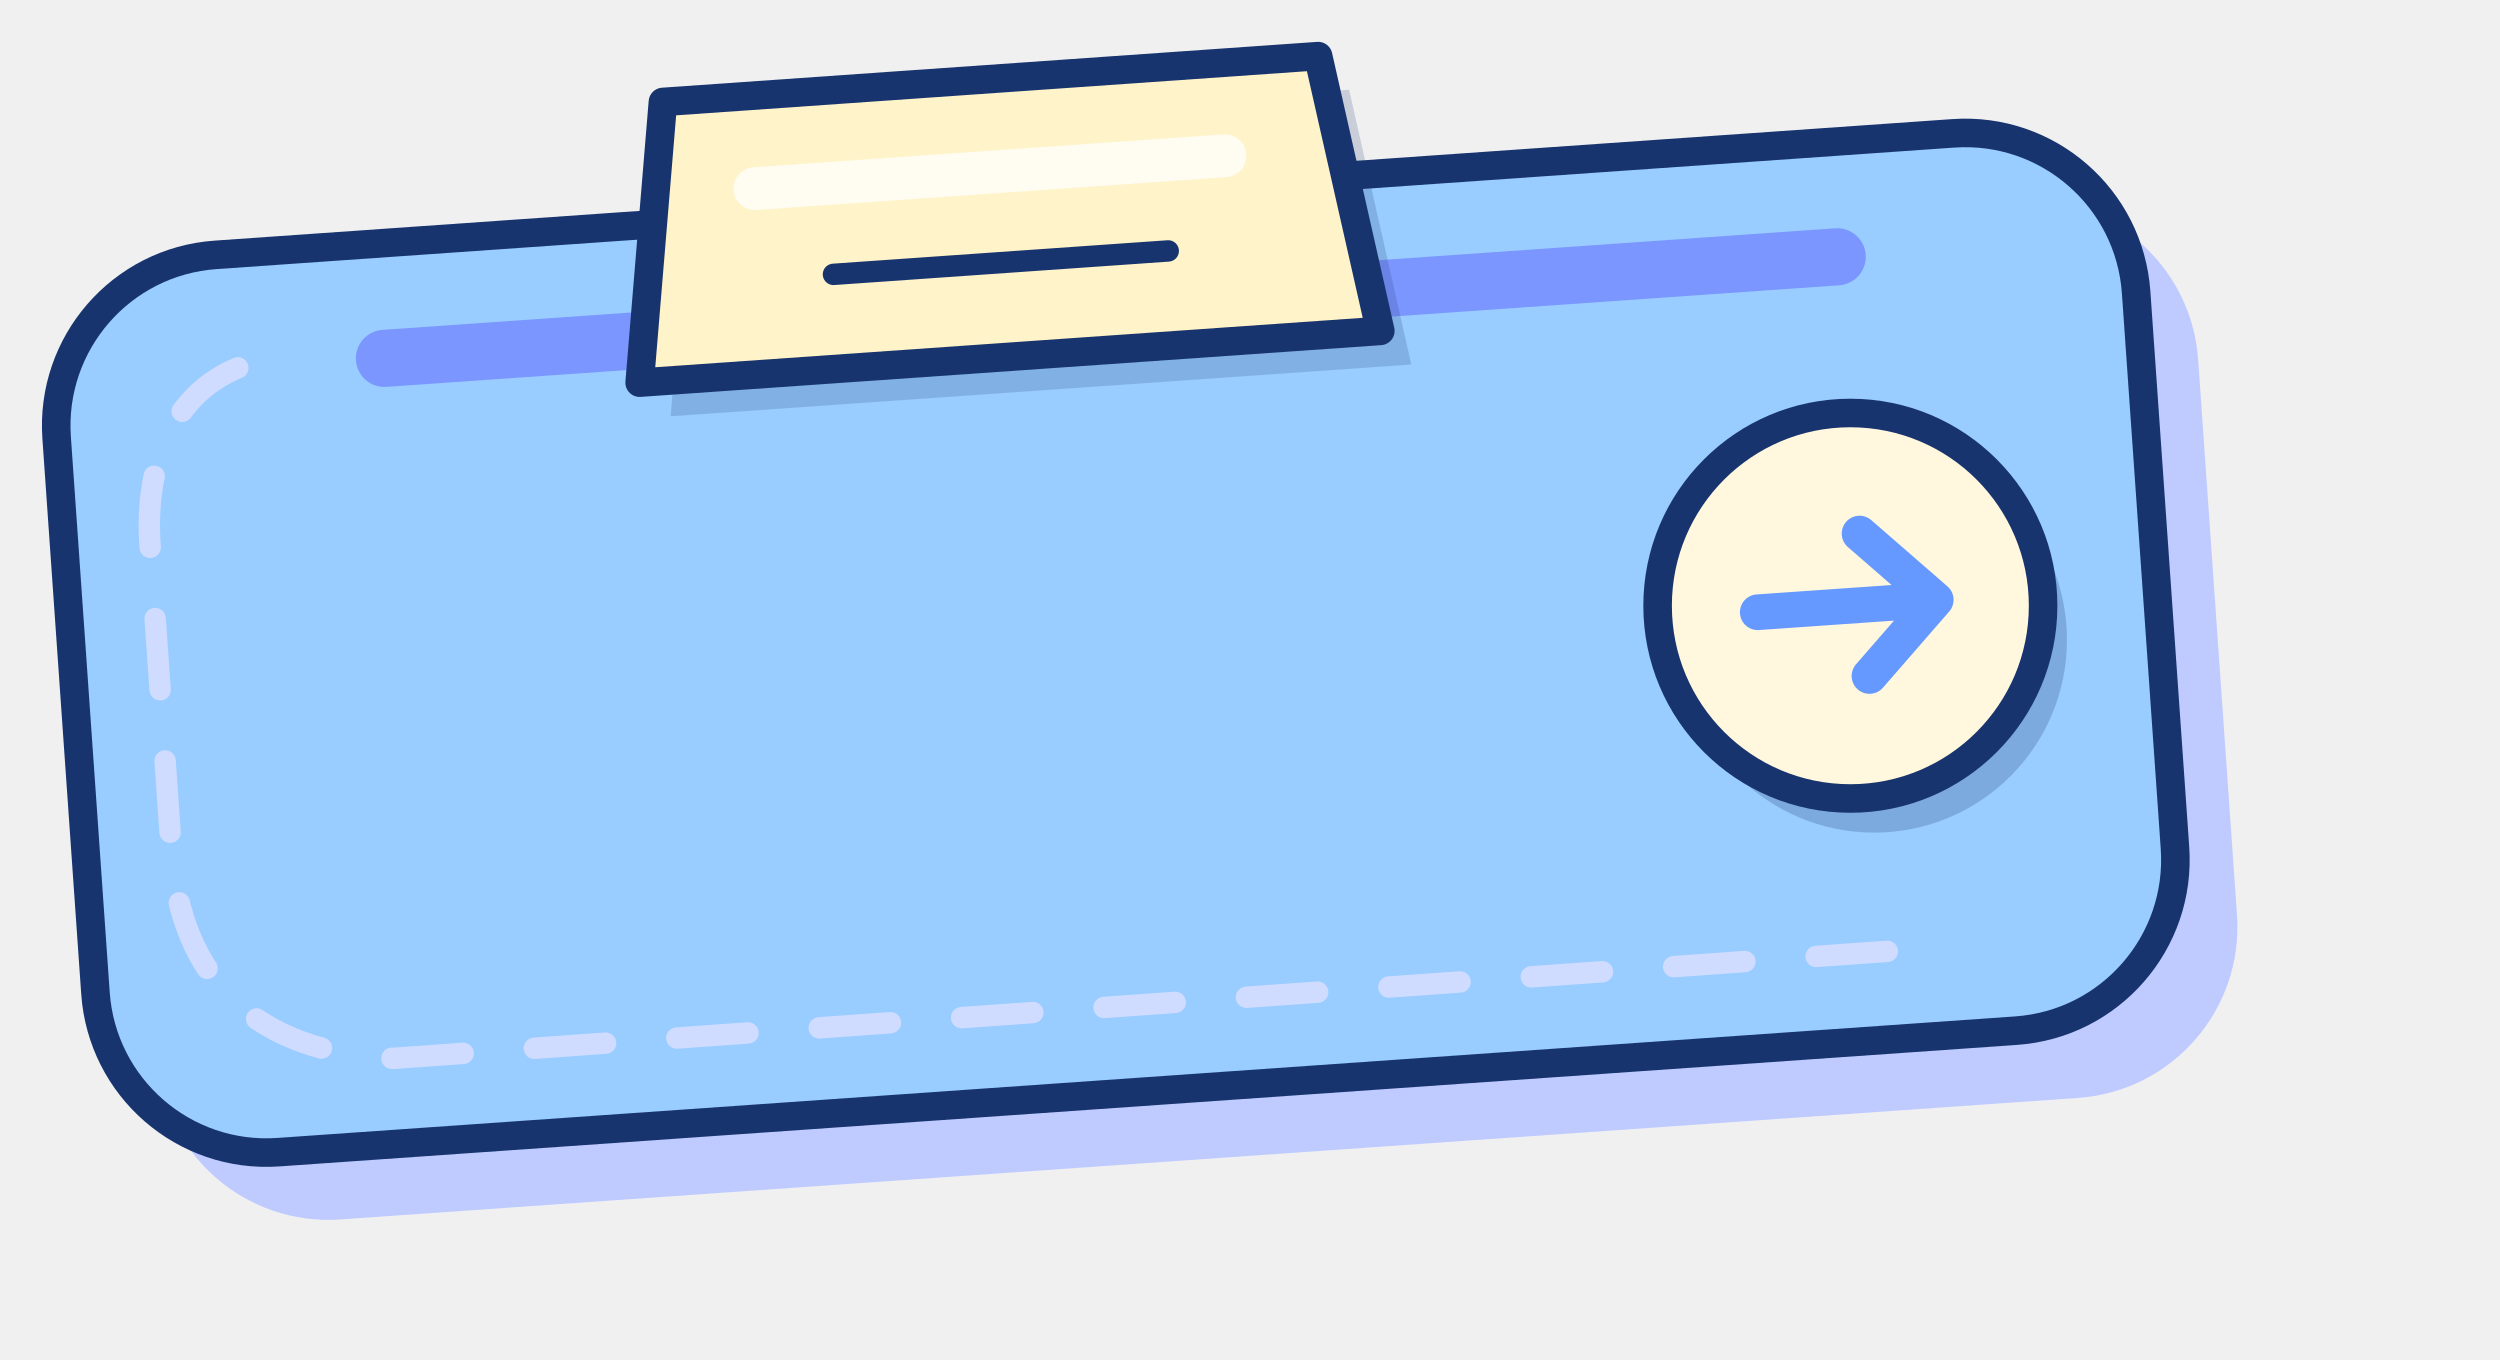
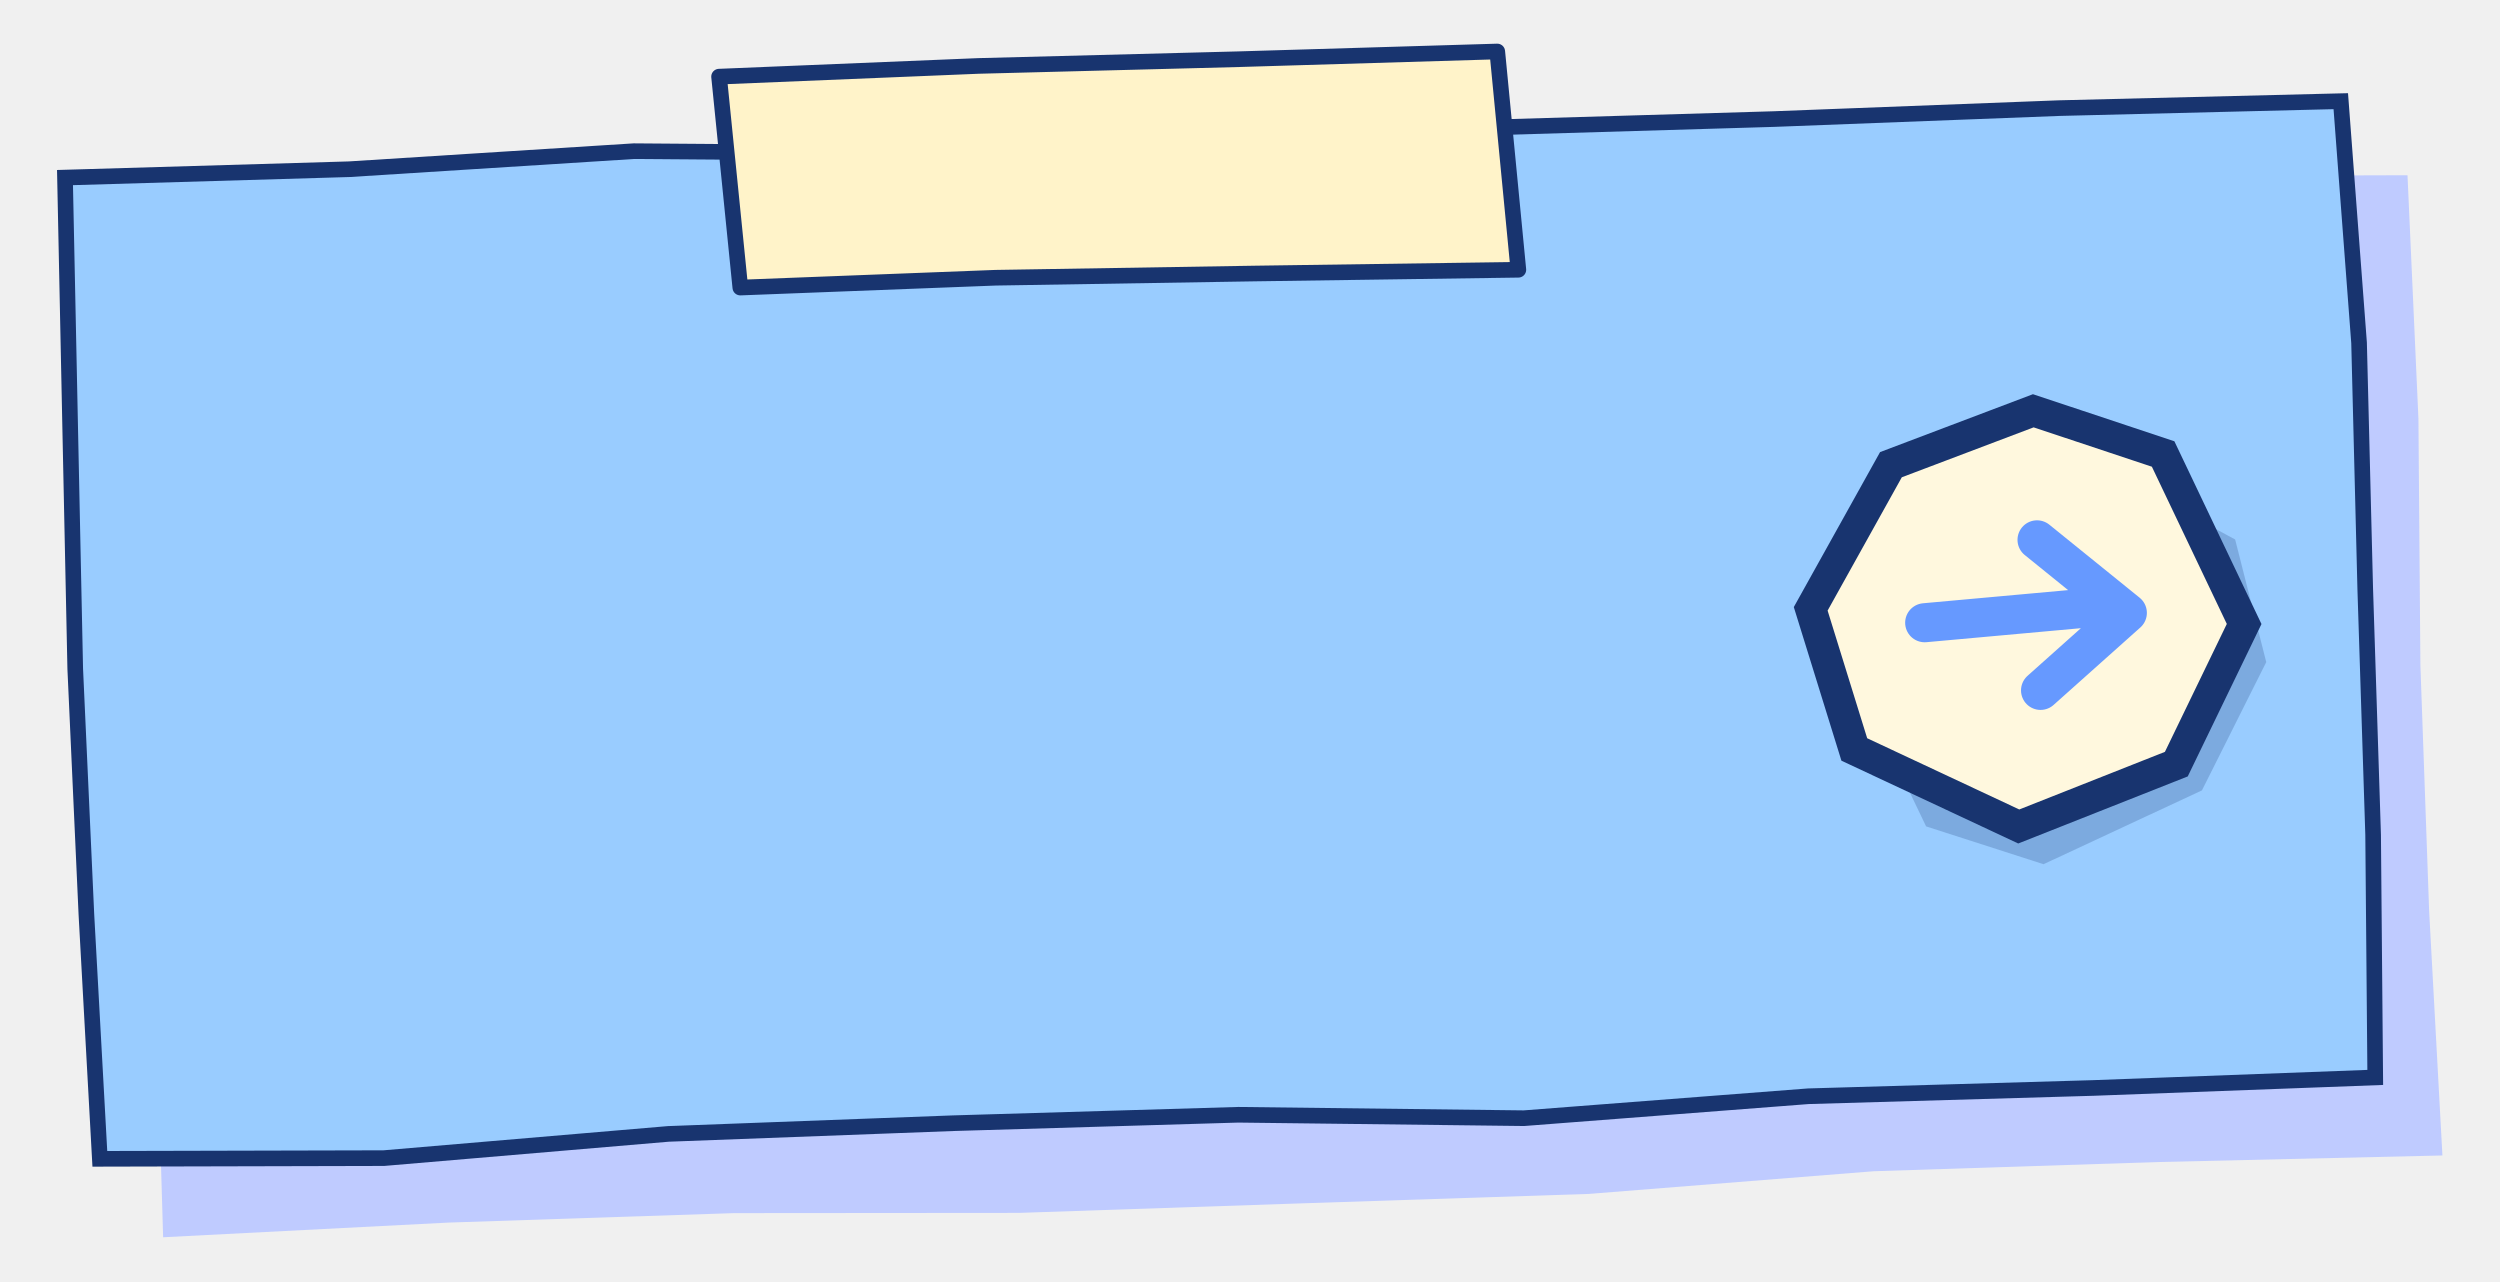
- <svg xmlns="http://www.w3.org/2000/svg" id="_圖層_1" data-name="圖層 1" viewBox="38.90 40.60 350.19 190.43">
+ <svg xmlns="http://www.w3.org/2000/svg" id="_圖層_1" data-name="圖層 1" viewBox="39 50 320 164">
  <defs>
    <style>
      .cls-1 {
+         stroke-width: 4px;
+       }
+ 
+       .cls-1, .cls-2, .cls-3, .cls-4 {
+         fill: none;
+       }
+ 
+       .cls-1, .cls-3, .cls-4 {
+         stroke: #18346f;
+       }
+ 
+       .cls-2 {
        stroke: #69f;
+         stroke-linecap: round;
        stroke-width: 5px;
      }

-       .cls-1, .cls-2, .cls-3, .cls-4, .cls-5 {
-         fill: none;
-         stroke-linecap: round;
+       .cls-2, .cls-4 {
+         stroke-linejoin: round;
      }

-       .cls-1, .cls-6 {
-         stroke-linejoin: round;
+       .cls-5 {
+         fill: #bfcbff;
+       }
+ 
+       .cls-6 {
+         fill: #fff;
+       }
+ 
+       .cls-3 {
+         stroke-miterlimit: 4;
+       }
+ 
+       .cls-3, .cls-4 {
+         stroke-width: 2px;
      }

      .cls-7 {
        opacity: .22;
      }

-       .cls-7, .cls-8, .cls-3, .cls-4, .cls-5, .cls-9 {
+       .cls-7, .cls-8 {
        isolation: isolate;
      }

-       .cls-7, .cls-9 {
-         fill: #18346f;
+       g.cls-8 {
+         display: none;
+       }
+ 
+       .cls-9 {
+         fill: #fff8de;
      }

      .cls-10 {
-         fill: #bfcbff;
-       }
- 
-       .cls-2, .cls-11, .cls-6, .cls-12 {
-         stroke: #18346f;
-       }
- 
-       .cls-2, .cls-11, .cls-3, .cls-4, .cls-5, .cls-12 {
-         stroke-miterlimit: 4;
-       }
- 
-       .cls-2, .cls-5 {
-         stroke-width: 3px;
-       }
- 
-       .cls-13 {
-         fill: #fff;
+         fill: #fff3c9;
      }

      .cls-11 {
-         fill: #fff8de;
-       }
- 
-       .cls-11, .cls-6, .cls-12 {
-         stroke-width: 4px;
-       }
- 
-       .cls-6 {
-         fill: #fff3c9;
-       }
- 
-       .cls-3 {
-         stroke: #7890ff;
-         stroke-width: 8px;
-       }
- 
-       .cls-3, .cls-5 {
-         opacity: .9;
-       }
- 
-       .cls-4 {
-         opacity: .75;
-         stroke: #fff;
-         stroke-width: 6px;
-       }
- 
-       .cls-5 {
-         stroke: #d5deff;
-         stroke-dasharray: 10 10;
-       }
- 
-       .cls-9 {
-         opacity: .18;
+         fill: #18346f;
      }

      .cls-12 {
        fill: #9cf;
      }
    </style>
  </defs>
  <g id="button">
-     <rect id="shadow" class="cls-10" x="57.88" y="77.06" width="292" height="126" rx="24" ry="24" transform="translate(-9.27 14.56) rotate(-4)" />
-     <rect id="button-body" class="cls-12" x="49.2" y="67.64" width="292" height="126" rx="24" ry="24" transform="translate(-8.64 13.93) rotate(-4)" />
-     <path id="button-highlight" class="cls-3" d="M92.75,90.8l203.5-14.23" />
-     <path id="stitch" class="cls-5" d="M72.21,92.13c-8.77,3.62-13.13,12.95-12.29,24.92l3,42.9c1.26,17.96,12,28.23,31.09,28.9l216.23-15.49" />
+     <g id="shadow">
+       <polygon class="cls-5" points="54.97 81.69 92.01 80.3 128.49 79.15 164.98 78.16 201.45 76.82 237.92 75.16 274.45 75.44 310.88 72.54 347.16 72.43 348.56 103.63 348.81 135.13 349.93 166.61 351.63 197.9 315.3 198.74 278.82 199.92 242.4 202.82 205.92 204.02 169.44 205.25 132.92 205.28 96.43 206.49 59.88 208.37 58.95 176.78 56.93 145.33 56.6 113.82 54.97 81.69" />
+     </g>
+     <g id="button-body">
+       <polygon class="cls-12" points="47.32 72.73 83.7 71.66 120.14 69.35 156.67 69.63 193.11 67.4 229.6 66.32 266.08 65.24 302.56 63.84 338.62 62.95 340.96 93.88 341.75 125.37 342.76 156.85 343.03 187.91 306.95 189.26 270.47 190.32 234.05 193.13 197.51 192.69 161.03 193.77 124.55 195.14 88.13 198.24 51.78 198.33 50.06 167.08 48.63 135.61 47.97 104.11 47.32 72.73" />
+       <polygon class="cls-3" points="47.32 72.73 83.7 71.66 120.14 69.35 156.67 69.63 193.11 67.4 229.6 66.32 266.08 65.24 302.56 63.84 338.62 62.95 340.96 93.88 341.75 125.37 342.76 156.85 343.03 187.91 306.95 189.26 270.47 190.32 234.05 193.13 197.51 192.69 161.03 193.77 124.55 195.14 88.13 198.24 51.78 198.33 50.06 167.08 48.63 135.61 47.97 104.11 47.32 72.73" />
+     </g>
    <g id="tape-tab">
-       <path id="tab-shadow" class="cls-9" d="M136.1,59.59l91.78-6.42,8.71,38.49-103.75,7.25,3.26-39.32Z" />
-       <path id="tab-body" class="cls-6" d="M131.76,54.88l91.78-6.42,8.71,38.49-103.75,7.25,3.26-39.32Z" />
-       <path id="tab-highlight" class="cls-4" d="M144.64,67.02l65.84-4.6" />
-       <path id="tab-detail" class="cls-2" d="M155.65,79.03l46.89-3.28" />
+       <g id="tab-body">
+         <polygon class="cls-10" points="131.04 59.81 164.25 58.44 197.49 57.58 230.65 56.59 233.35 84.53 199.64 85.01 166.44 85.55 133.76 86.81 131.04 59.81" />
+         <polygon class="cls-4" points="131.04 59.81 164.25 58.44 197.49 57.58 230.65 56.59 233.35 84.53 199.64 85.01 166.44 85.55 133.76 86.81 131.04 59.81" />
+       </g>
+     </g>
+     <g class="cls-8">
+       <path class="cls-6" d="M86,126.47l36.22-1.27.13,3.92-36.22,1.27-.13-3.92ZM88.56,133.31l12.59-.44.12,3.6-8.56.3.71,20.55-4.04.14-.85-24.14h0ZM91.56,121.63l4.03-1.58c.74.78,1.5,1.64,2.27,2.6s1.34,1.82,1.71,2.58l-4.26,1.71c-.29-.74-.8-1.61-1.53-2.6-.73-1.01-1.46-1.9-2.22-2.71ZM91.06,139.74l10.59-.37.11,3.2-10.59.37-.11-3.2ZM91.28,145.94l10.59-.37.11,3.2-10.59.37-.11-3.2ZM99.92,132.9l4.16-.14.7,20.03c.04.93-.06,1.68-.26,2.23-.21.55-.63,1-1.26,1.35-.65.35-1.43.57-2.34.68-.9.11-2,.19-3.27.24-.12-.53-.33-1.15-.63-1.86s-.59-1.3-.9-1.77c.83,0,1.61-.01,2.36-.02.75-.01,1.24-.04,1.48-.07.27-.01.44-.06.54-.18.09-.11.13-.29.12-.53l-.69-19.95h-.02ZM107.92,132.98l3.96-.14.57,16.39-3.96.14-.57-16.39ZM112.05,119.36l4.69,1.27c-.73,1.31-1.5,2.59-2.31,3.84-.81,1.25-1.56,2.35-2.25,3.28l-3.89-1.23c.45-.65.92-1.4,1.38-2.23.46-.83.91-1.68,1.33-2.55s.77-1.66,1.03-2.4h0ZM115.91,131.59l4.24-.15.71,20.31c.04,1.09-.07,1.95-.33,2.55-.26.61-.76,1.1-1.49,1.47-.71.35-1.6.58-2.68.72s-2.35.21-3.81.24c-.13-.55-.36-1.22-.69-2s-.66-1.43-.97-1.99c1.07.02,2.07.01,3-.03.93-.03,1.57-.07,1.91-.1.32,0,.53-.07.66-.19.11-.11.17-.29.16-.56l-.7-20.27h0Z" />
+       <path class="cls-6" d="M135.24,118.79l4.13,1.46c-.75,1.22-1.66,2.47-2.69,3.74-1.03,1.26-2.13,2.46-3.28,3.58-1.15,1.12-2.3,2.11-3.44,2.98-.17-.32-.4-.69-.66-1.13-.27-.44-.55-.89-.84-1.33s-.55-.8-.77-1.06c.96-.7,1.92-1.51,2.9-2.44s1.86-1.9,2.68-2.9c.82-1,1.48-1.97,1.98-2.89h-.01ZM136.51,127.59l3.85,1.39c-.82,1.65-1.82,3.33-2.99,5.01s-2.4,3.27-3.7,4.77-2.58,2.82-3.84,3.96c-.12-.34-.31-.78-.58-1.32-.27-.54-.56-1.09-.86-1.65-.3-.56-.58-1.01-.82-1.35,1.11-.89,2.23-1.92,3.33-3.1s2.15-2.42,3.13-3.73c.98-1.32,1.81-2.64,2.48-3.97h0ZM132.93,136.32l4.09-4.38.17.12.83,23.94-4.4.16-.69-19.83h0ZM140.38,126.05l23.22-.81.14,4.08-23.22.81-.14-4.08h0ZM140.03,150.63l25.47-.89.14,4.08-25.47.89-.14-4.08ZM142.19,137.67l20.59-.72.15,4.12-20.59.72-.15-4.12ZM147.8,119.47l3.87-1.5c.68.93,1.34,1.99,1.99,3.15s1.14,2.18,1.46,3.05l-4.14,1.67c-.24-.85-.67-1.87-1.28-3.08-.62-1.2-1.25-2.31-1.9-3.3h-.01ZM150.06,128.03l4.48-.15.84,24.02-4.48.15-.84-24.02Z" />
+       <path class="cls-6" d="M178.33,117.12l4.04,1.14c-.83,2.27-1.82,4.55-2.98,6.83-1.16,2.28-2.42,4.44-3.76,6.47s-2.75,3.84-4.21,5.41c-.15-.34-.36-.78-.64-1.33s-.58-1.09-.89-1.63-.61-.97-.88-1.31c1.27-1.3,2.48-2.79,3.65-4.45,1.17-1.67,2.24-3.45,3.22-5.36.98-1.9,1.8-3.83,2.48-5.77h-.02ZM174.72,128.17l3.94-4.22.04.04,1.07,30.66-4.12.15-.93-26.62h0ZM181.16,121.18l25.51-.89.13,3.88-25.51.89-.13-3.88ZM191.37,116.98l4.24-.15.63,18.07c.05,1.6,0,3.17-.14,4.73s-.46,3.06-.95,4.5c-.48,1.44-1.21,2.8-2.18,4.06-.97,1.26-2.24,2.42-3.8,3.5-1.57,1.07-3.51,1.99-5.83,2.77-.2-.32-.46-.69-.78-1.11s-.66-.86-1.01-1.31c-.34-.44-.69-.79-1.01-1.05,2.22-.61,4.04-1.34,5.47-2.17,1.42-.84,2.55-1.78,3.38-2.84.83-1.05,1.44-2.17,1.83-3.35.38-1.18.62-2.4.71-3.69s.11-2.58.07-3.88l-.63-18.07h.01ZM182.32,128.19l23.46-.82.41,11.55-23.46.82-.41-11.55ZM186.18,140.14c1.26,1.93,2.97,3.57,5.09,4.9,2.12,1.34,4.63,2.39,7.49,3.16s6.03,1.26,9.47,1.49c-.28.3-.58.69-.9,1.15s-.6.94-.85,1.41-.46.93-.63,1.36c-3.62-.38-6.89-1.07-9.81-2.05-2.93-.99-5.5-2.33-7.72-4.01s-4.09-3.74-5.62-6.17l3.48-1.24h0ZM186.36,131.53l.16,4.56,15.43-.54-.16-4.56-15.43.54Z" />
+       <path class="cls-6" d="M215.73,118.62l4.24-.15.51,14.44c.06,1.54.04,3.23-.05,5.06-.08,1.83-.28,3.68-.58,5.54-.31,1.87-.81,3.65-1.5,5.35-.69,1.71-1.62,3.25-2.8,4.62-.22-.26-.55-.57-.99-.93s-.88-.7-1.32-1.02c-.44-.32-.82-.55-1.15-.7,1.04-1.26,1.87-2.64,2.45-4.11.59-1.47,1.01-3,1.26-4.57.26-1.57.4-3.14.43-4.7.03-1.56.04-3.05-.01-4.46l-.5-14.4h0ZM218.2,118.53l24.91-.87.14,4.08-24.91.87-.15-4.08h0ZM218.53,127.77l24.91-.87.14,4-24.91.87s-.14-4-.14-4ZM218.7,137.24l25.23-.88.14,4.04-25.23.88-.14-4.04h0ZM228.17,119.78l4.32-.15,1.13,32.58-4.32.15s-1.13-32.58-1.13-32.58ZM241.55,117.72l4.28-.15,1.02,29.42c.04,1.17-.08,2.09-.39,2.76-.29.66-.81,1.18-1.55,1.56-.78.37-1.79.62-3.02.75-1.23.13-2.76.2-4.59.24-.13-.55-.35-1.23-.65-2.03-.31-.8-.62-1.48-.93-2.03.83.03,1.64.03,2.44.02.8-.01,1.5-.04,2.11-.08s1.04-.05,1.28-.07c.37-.02.63-.09.79-.22s.22-.39.22-.76l-1.03-29.38h0Z" />
    </g>
    <g id="arrow-button">
-       <circle id="arrow-shadow" class="cls-7" cx="301.43" cy="130.23" r="27" />
-       <circle id="arrow-disc" class="cls-11" cx="298.09" cy="125.45" r="27" />
-       <path id="arrow-line" class="cls-1" d="M285.12,126.36l23.94-1.67M299.38,115.34l10.67,9.28-9.28,10.67" />
+       <g>
+         <g id="arrow-shadow" class="cls-7">
+           <polygon class="cls-11" points="302.45 106.89 325.1 119.05 329.08 134.75 320.85 151.17 300.57 160.62 285.54 155.78 274.55 132.85 283.91 113.45 302.45 106.89" />
+         </g>
+         <g id="arrow-disc">
+           <polygon class="cls-9" points="299.26 102.58 315.88 108.11 326.25 129.87 317.57 147.81 297.4 155.79 276.35 145.93 270.77 127.93 281.04 109.48 299.26 102.58" />
+           <polygon class="cls-1" points="299.26 102.58 315.88 108.11 326.25 129.87 317.57 147.81 297.4 155.79 276.35 145.93 270.77 127.93 281.04 109.48 299.26 102.58" />
+         </g>
+         <g id="arrow-line">
+           <path class="cls-2" d="M285.36,129.71l23.94-2.17M299.74,119.1l11.56,9.35-11.11,9.92" />
+         </g>
+       </g>
    </g>
  </g>
</svg>
